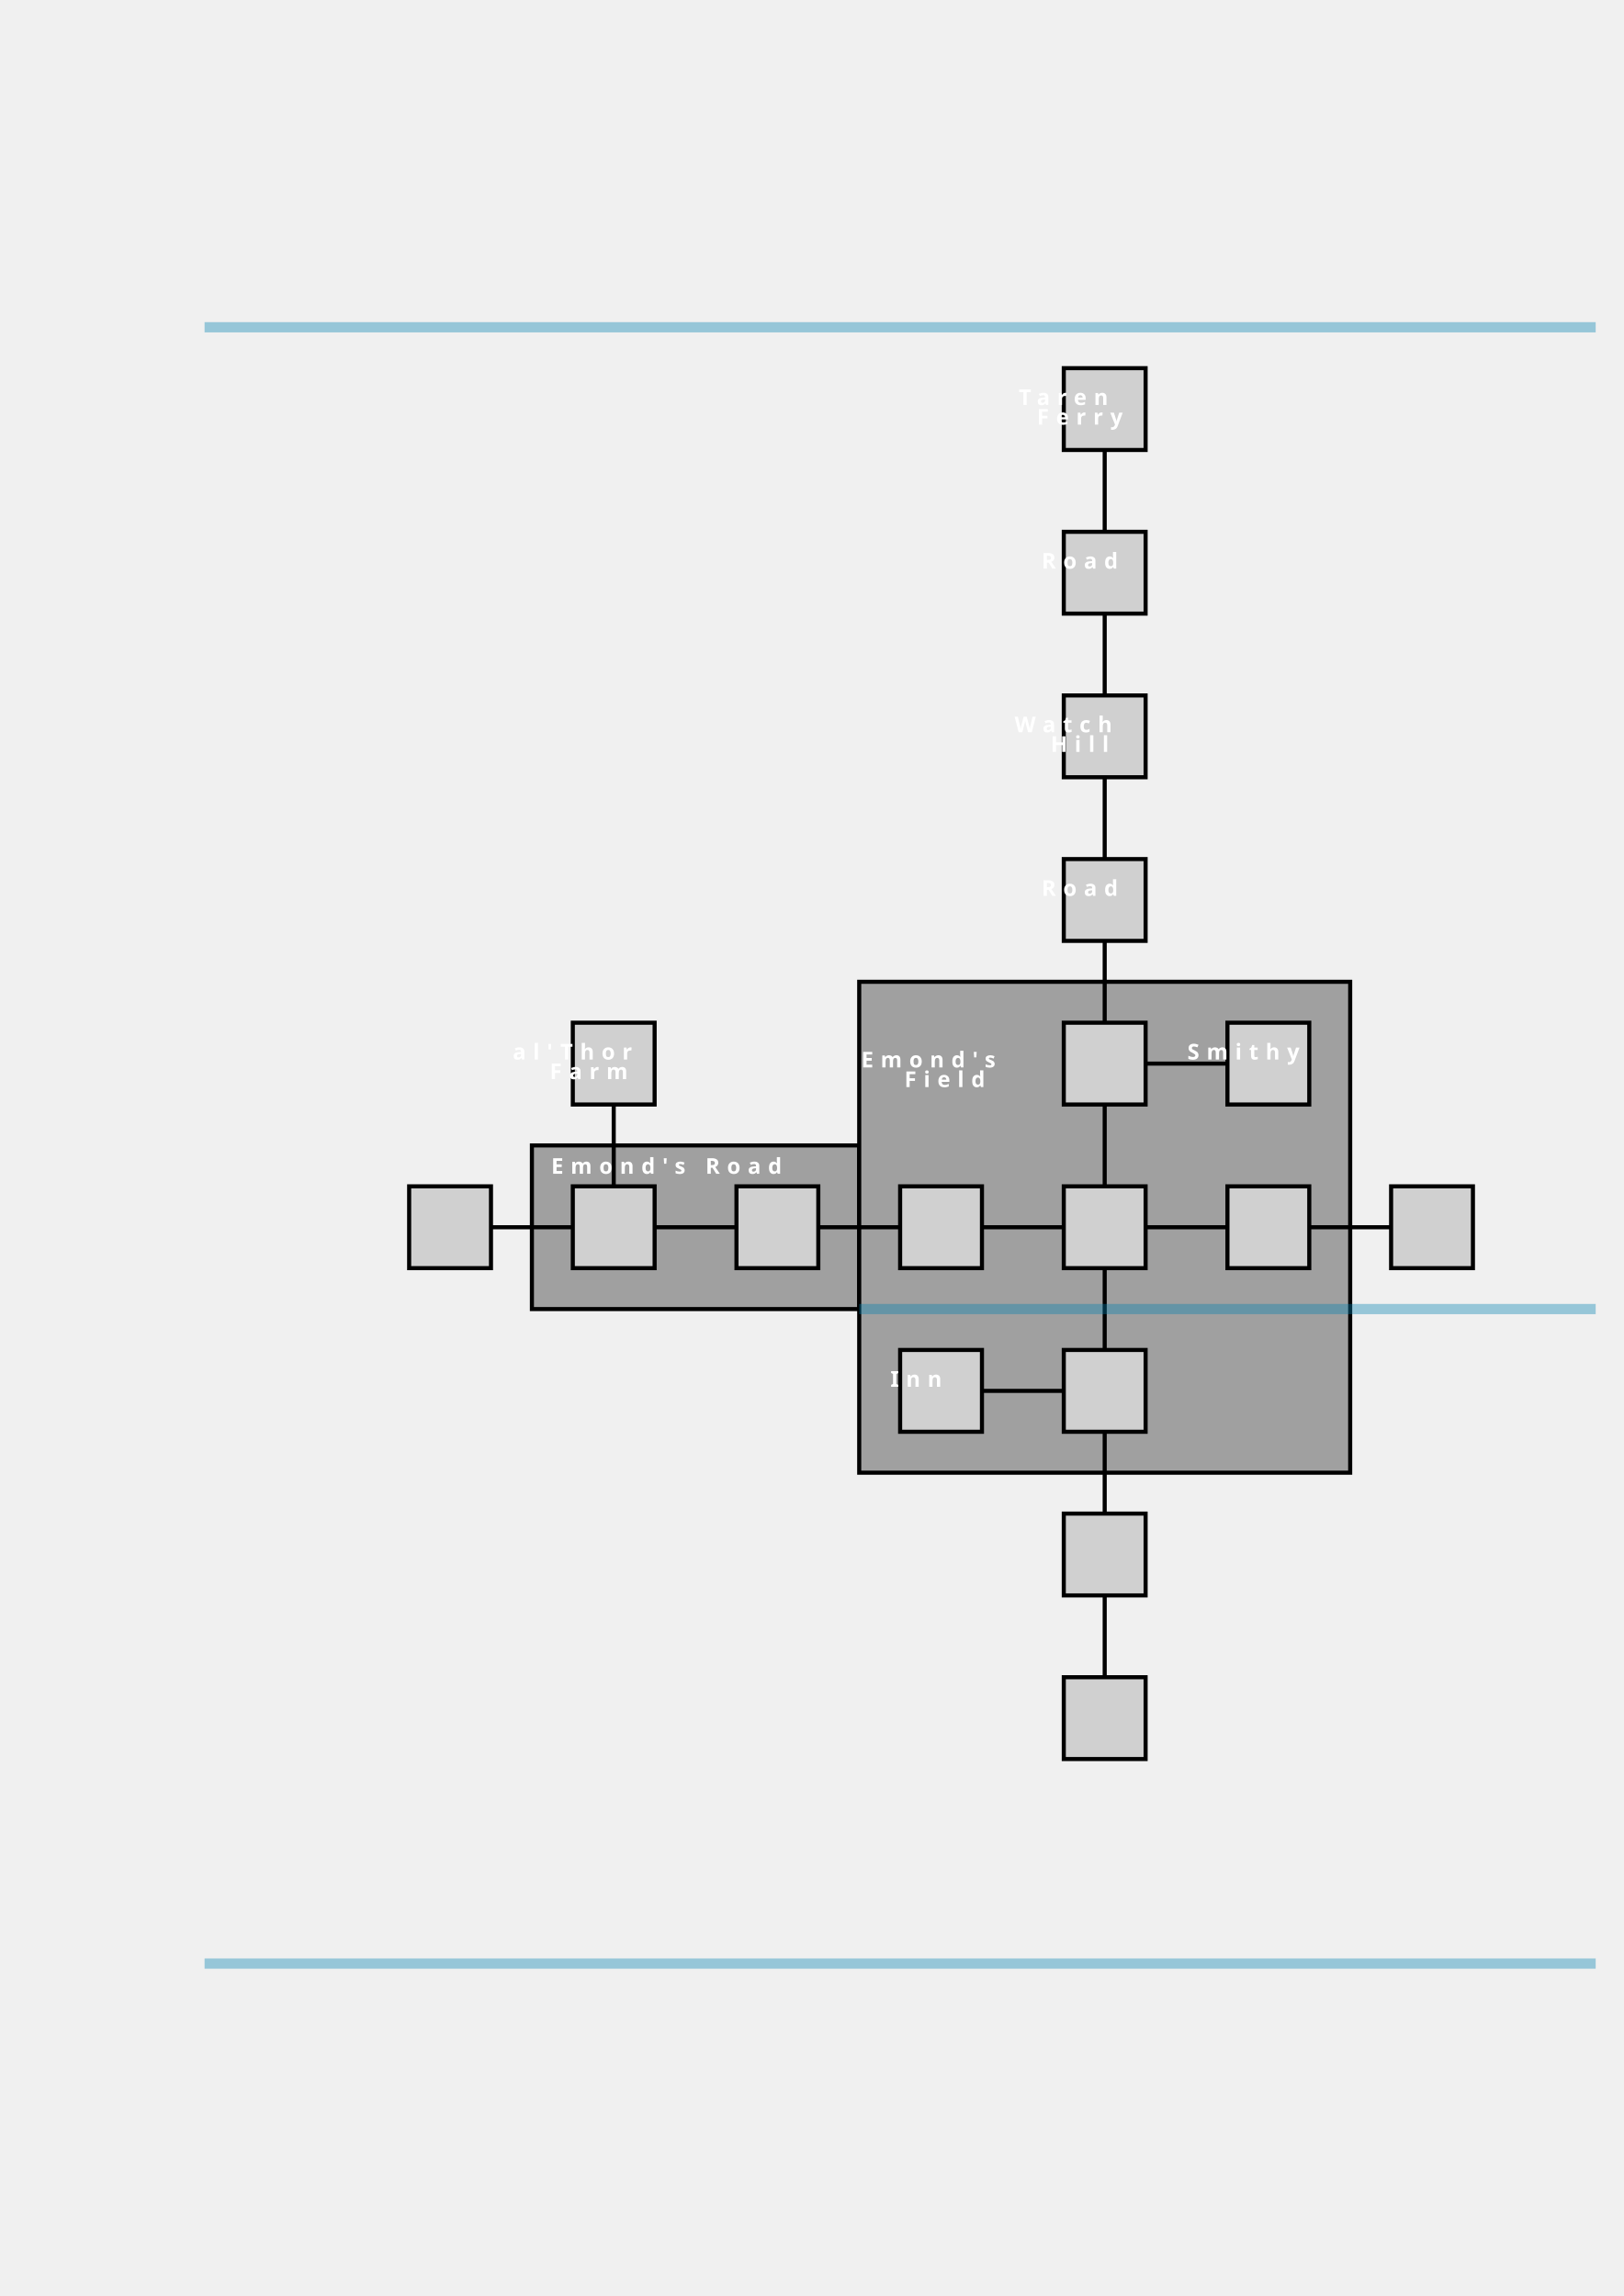
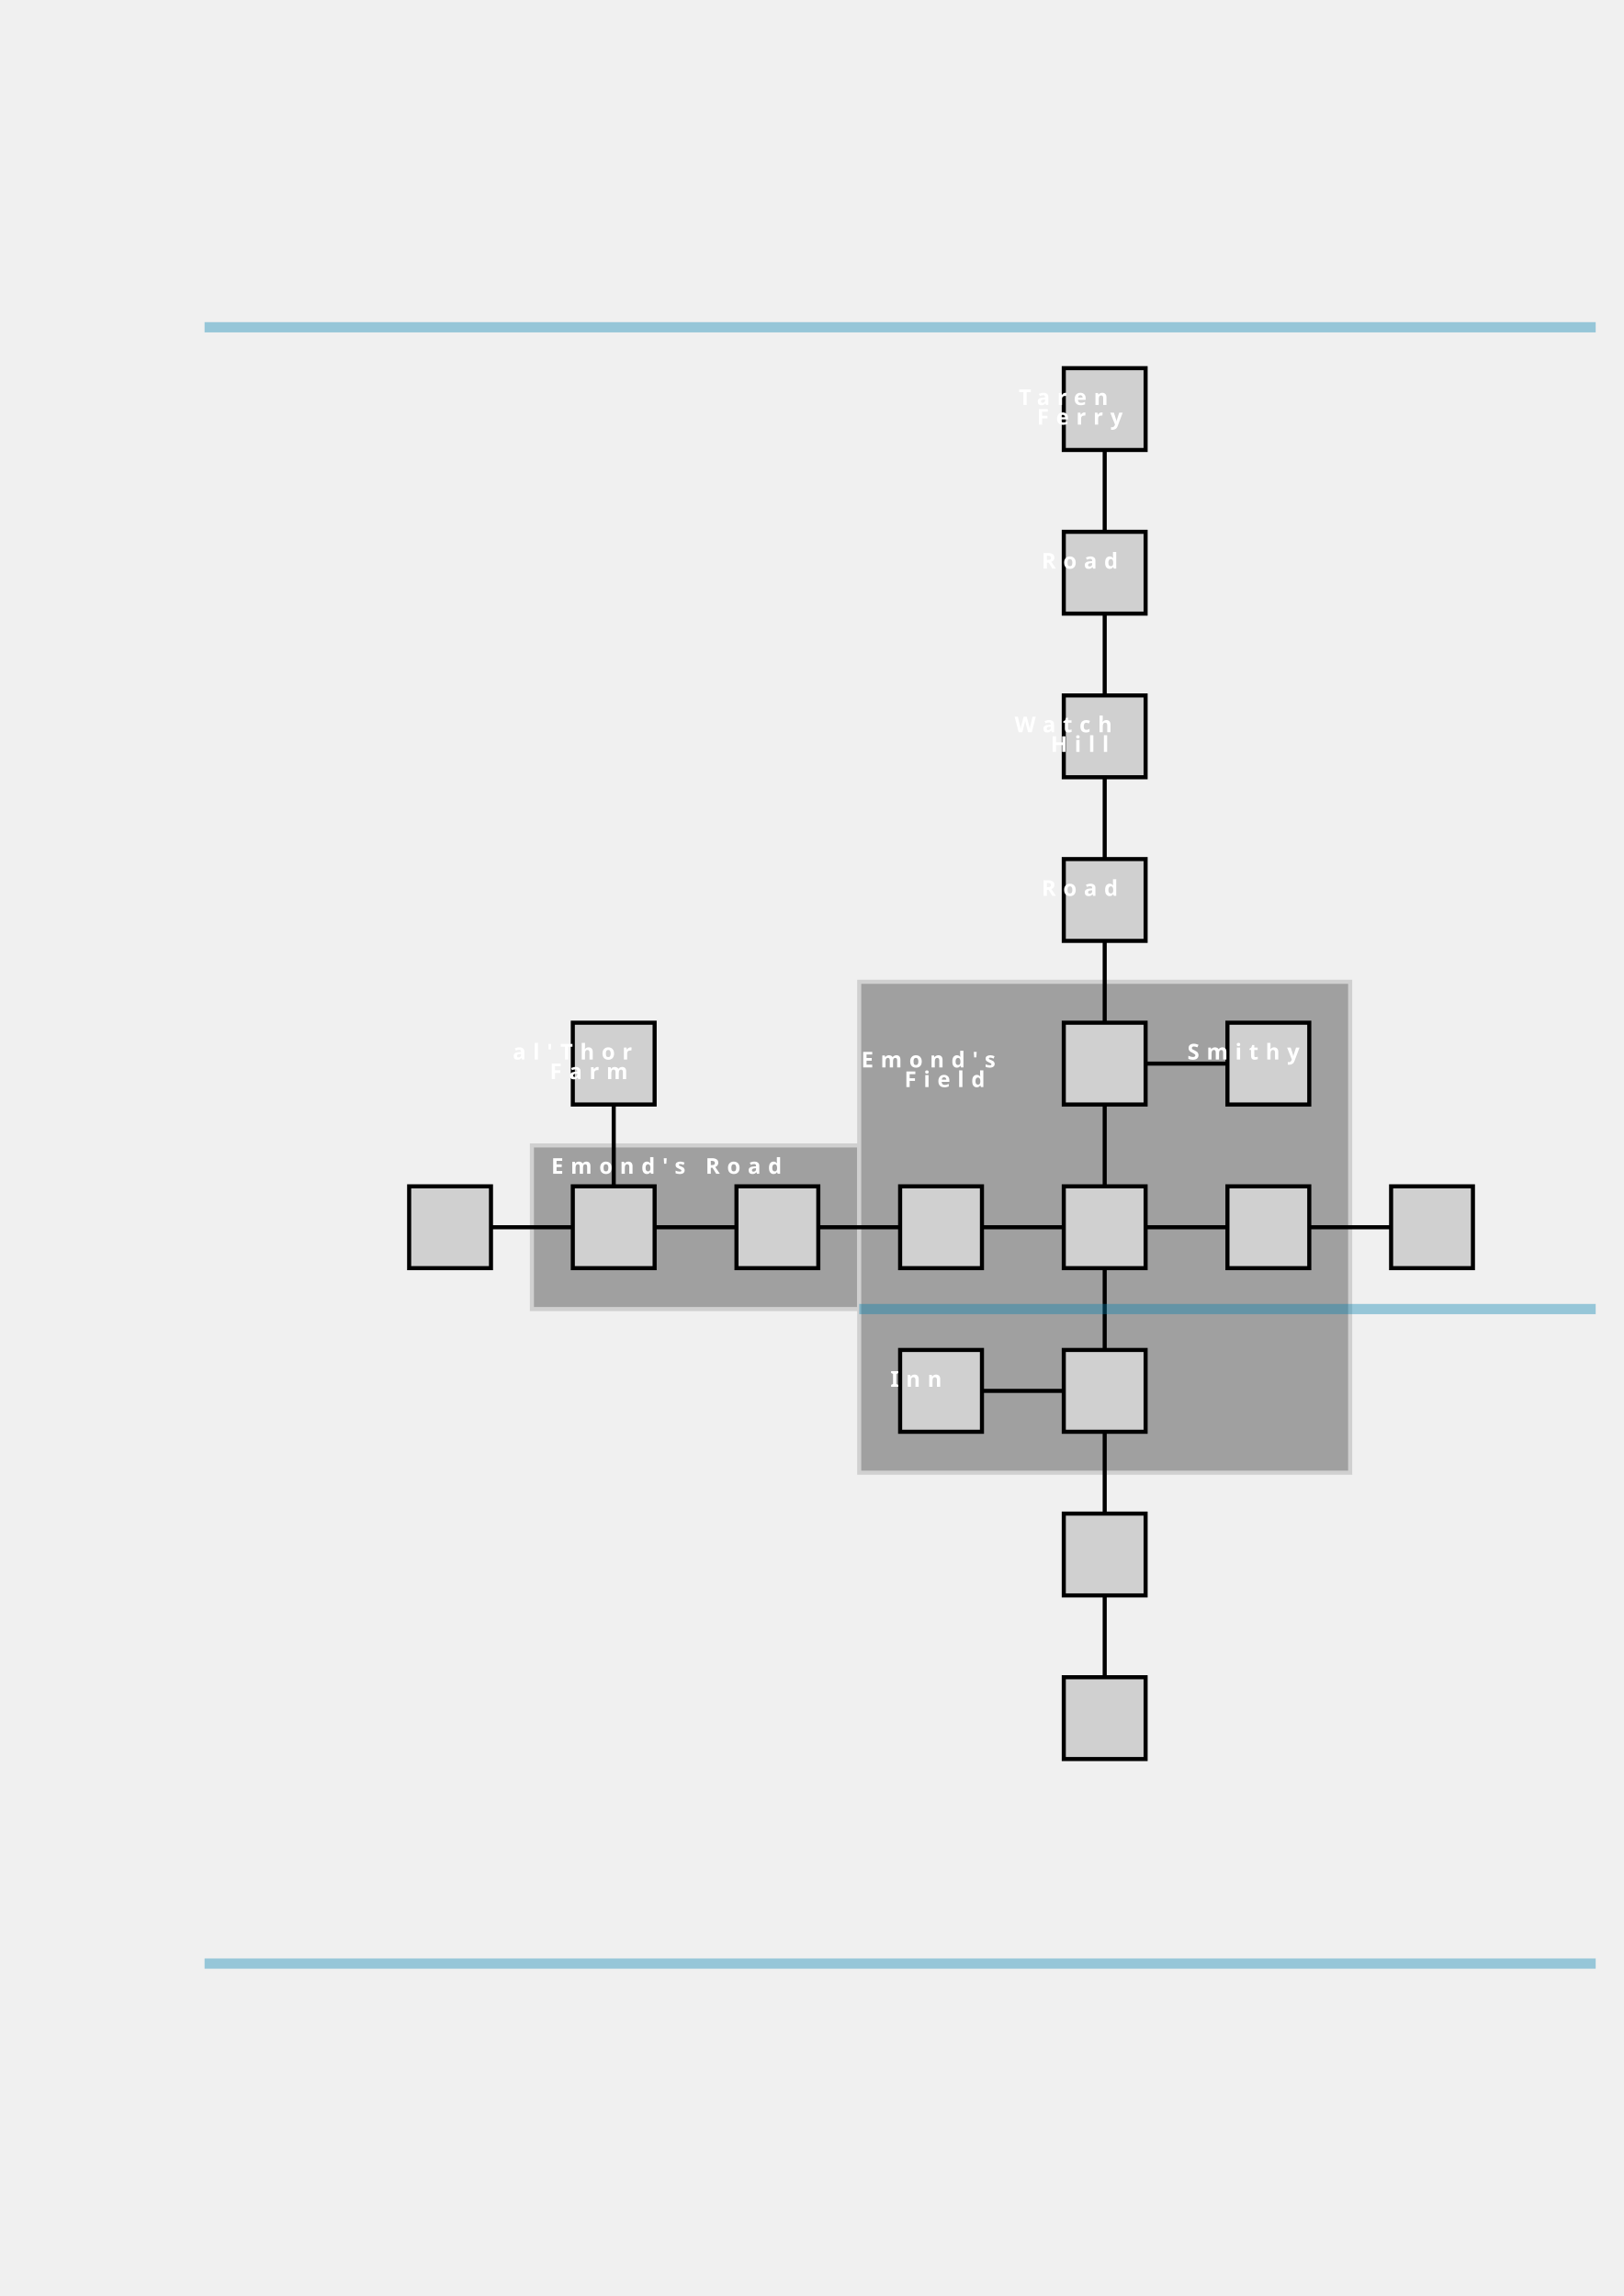
<svg xmlns="http://www.w3.org/2000/svg" width="210mm" height="297mm" viewBox="0 0 210 297" version="1.1" id="svg1">
  <defs id="defs1" />
  <g id="layer2">
-     <rect style="font-variation-settings:normal;fill:#a0a0a0;fill-opacity:1;stroke:#000000;stroke-width:0.529;stroke-linecap:butt;stroke-linejoin:miter;stroke-miterlimit:4;stroke-dasharray:none;stroke-dashoffset:0;stroke-opacity:1" id="rect25" width="42.333" height="21.167" x="68.792" y="148.167" />
-     <rect style="font-variation-settings:normal;fill:#a0a0a0;fill-opacity:1;stroke:#000000;stroke-width:0.529;stroke-linecap:butt;stroke-linejoin:miter;stroke-miterlimit:4;stroke-dasharray:none;stroke-dashoffset:0;stroke-opacity:1" id="rect26" width="63.5" height="63.5" x="111.125" y="127" />
+     <rect style="font-variation-settings:normal;fill:#a0a0a0;fill-opacity:1;stroke:#d0d0d0;stroke-width:0.529;stroke-linecap:butt;stroke-linejoin:miter;stroke-miterlimit:4;stroke-dasharray:none;stroke-dashoffset:0;stroke-opacity:1" id="rect25" width="42.333" height="21.167" x="68.792" y="148.167" />
+     <rect style="font-variation-settings:normal;fill:#a0a0a0;fill-opacity:1;stroke:#d0d0d0;stroke-width:0.529;stroke-linecap:butt;stroke-linejoin:miter;stroke-miterlimit:4;stroke-dasharray:none;stroke-dashoffset:0;stroke-opacity:1" id="rect26" width="63.5" height="63.5" x="111.125" y="127" />
    <text xml:space="preserve" style="font-weight:bold;font-size:2.822px;line-height:0.9;font-family:mononoki;-inkscape-font-specification:'mononoki Bold';text-align:center;text-decoration-color:#000000;letter-spacing:0.926px;text-anchor:middle;fill:#ffffff;stroke-width:0.794;-inkscape-stroke:none;stop-color:#000000" x="89.429" y="151.838" id="text26">
      <tspan id="tspan26" style="font-size:2.822px;stroke-width:0.794" x="89.892" y="151.838">Emond's Road</tspan>
    </text>
    <text xml:space="preserve" style="font-weight:bold;font-size:2.822px;line-height:0.9;font-family:mononoki;-inkscape-font-specification:'mononoki Bold';text-align:center;text-decoration-color:#000000;letter-spacing:0.926px;text-anchor:middle;fill:#ffffff;stroke-width:0.794;-inkscape-stroke:none;stop-color:#000000" x="125.412" y="138.079" id="text26-2">
      <tspan id="tspan26-6" style="font-size:2.822px;stroke-width:0.794" x="125.412" y="138.079">Emond's</tspan>
      <tspan style="font-size:2.822px;stroke-width:0.794" x="125.876" y="140.619" id="tspan28">Field</tspan>
    </text>
  </g>
  <g id="layer1">
    <rect style="fill:#d0d0d0;stroke:#000000;stroke-width:0.529;stroke-dasharray:none;fill-opacity:1" id="rect1" width="10.583" height="10.583" x="95.25" y="153.458" />
    <rect style="fill:#d0d0d0;stroke:#000000;stroke-width:0.529;stroke-dasharray:none;fill-opacity:1" id="rect2" width="10.583" height="10.583" x="74.083" y="153.458" />
    <rect style="fill:#d0d0d0;stroke:#000000;stroke-width:0.529;stroke-dasharray:none;fill-opacity:1" id="rect3" width="10.583" height="10.583" x="116.417" y="153.458" />
    <rect style="fill:#d0d0d0;fill-opacity:1;stroke:#000000;stroke-width:0.529;stroke-dasharray:none" id="rect4" width="10.583" height="10.583" x="74.083" y="132.292" />
    <path style="fill:none;stroke:#000000;stroke-width:0.529;stroke-linecap:butt;stroke-linejoin:miter;stroke-opacity:1;stroke-dasharray:none" d="M 84.667,158.75 H 95.25" id="path4" />
    <rect style="fill:#d0d0d0;fill-opacity:1;stroke:#000000;stroke-width:0.529;stroke-dasharray:none" id="rect2-2" width="10.583" height="10.583" x="52.917" y="153.458" />
    <path style="fill:none;stroke:#000000;stroke-width:0.529;stroke-linecap:butt;stroke-linejoin:miter;stroke-dasharray:none;stroke-opacity:1" d="M 63.5,158.75 H 74.083" id="path4-9" />
    <path style="fill:none;stroke:#000000;stroke-width:0.529;stroke-linecap:butt;stroke-linejoin:miter;stroke-dasharray:none;stroke-opacity:1" d="m 79.375,142.875 v 10.583" id="path5" />
    <path style="fill:none;stroke:#000000;stroke-width:0.529;stroke-linecap:butt;stroke-linejoin:miter;stroke-opacity:1;stroke-dasharray:none" d="m 105.833,158.75 h 10.583" id="path6" />
    <rect style="fill:#d0d0d0;fill-opacity:1;stroke:#000000;stroke-width:0.529;stroke-dasharray:none" id="rect6" width="10.583" height="10.583" x="137.583" y="153.458" />
    <rect style="fill:#d0d0d0;fill-opacity:1;stroke:#000000;stroke-width:0.529;stroke-dasharray:none" id="rect7" width="10.583" height="10.583" x="158.75" y="153.458" />
    <rect style="fill:#d0d0d0;fill-opacity:1;stroke:#000000;stroke-width:0.529;stroke-dasharray:none" id="rect8" width="10.583" height="10.583" x="179.917" y="153.458" />
    <rect style="fill:#d0d0d0;fill-opacity:1;stroke:#000000;stroke-width:0.529;stroke-dasharray:none" id="rect9" width="10.583" height="10.583" x="137.583" y="174.625" />
    <rect style="fill:#d0d0d0;fill-opacity:1;stroke:#000000;stroke-width:0.529;stroke-dasharray:none" id="rect10" width="10.583" height="10.583" x="137.583" y="195.792" />
    <rect style="fill:#d0d0d0;fill-opacity:1;stroke:#000000;stroke-width:0.529;stroke-dasharray:none" id="rect11" width="10.583" height="10.583" x="137.583" y="132.292" />
    <rect style="fill:#d0d0d0;fill-opacity:1;stroke:#000000;stroke-width:0.529;stroke-dasharray:none" id="rect12" width="10.583" height="10.583" x="137.583" y="111.125" />
    <rect style="fill:#d0d0d0;fill-opacity:1;stroke:#000000;stroke-width:0.529;stroke-dasharray:none" id="rect13" width="10.583" height="10.583" x="137.583" y="89.958" />
    <rect style="fill:#d0d0d0;fill-opacity:1;stroke:#000000;stroke-width:0.529;stroke-dasharray:none" id="rect14" width="10.583" height="10.583" x="137.583" y="216.958" />
    <path style="fill:none;stroke:#000000;stroke-width:0.529;stroke-linecap:butt;stroke-linejoin:miter;stroke-opacity:1;stroke-dasharray:none" d="m 127,158.75 h 10.583" id="path16" />
    <path style="fill:none;stroke:#000000;stroke-width:0.529;stroke-linecap:butt;stroke-linejoin:miter;stroke-opacity:1;stroke-dasharray:none" d="m 148.167,158.75 h 10.583" id="path17" />
    <path style="fill:none;stroke:#000000;stroke-width:0.529;stroke-linecap:butt;stroke-linejoin:miter;stroke-opacity:1;font-variation-settings:normal;opacity:1;fill-opacity:1;stroke-miterlimit:4;stroke-dasharray:none;stroke-dashoffset:0;stop-color:#000000;stop-opacity:1" d="m 169.333,158.75 h 10.583" id="path18" />
    <rect style="fill:#d0d0d0;fill-opacity:1;stroke:#000000;stroke-width:0.529;stroke-dasharray:none" id="rect8-0" width="10.583" height="10.583" x="158.75" y="132.292" />
    <path style="font-variation-settings:normal;fill:none;fill-opacity:1;stroke:#000000;stroke-width:0.529;stroke-linecap:butt;stroke-linejoin:miter;stroke-miterlimit:4;stroke-dasharray:none;stroke-dashoffset:0;stroke-opacity:1;stop-color:#000000" d="m 148.167,137.583 h 10.583" id="path18-78" />
    <rect style="fill:#d0d0d0;fill-opacity:1;stroke:#000000;stroke-width:0.529;stroke-dasharray:none" id="rect7-4" width="10.583" height="10.583" x="116.417" y="174.625" />
    <path style="font-variation-settings:normal;fill:none;fill-opacity:1;stroke:#000000;stroke-width:0.529;stroke-linecap:butt;stroke-linejoin:miter;stroke-miterlimit:4;stroke-dasharray:none;stroke-dashoffset:0;stroke-opacity:1;stop-color:#000000" d="M 127,179.917 H 137.583" id="path18-7" />
    <path style="fill:none;stroke:#000000;stroke-width:0.529;stroke-linecap:butt;stroke-linejoin:miter;stroke-opacity:1;stroke-dasharray:none" d="M 142.875,216.958 V 206.375" id="path19" />
    <path style="fill:none;stroke:#000000;stroke-width:0.529;stroke-linecap:butt;stroke-linejoin:miter;stroke-opacity:1;stroke-dasharray:none" d="M 142.875,195.792 V 185.208" id="path20" />
    <path style="fill:none;stroke:#000000;stroke-width:0.529;stroke-linecap:butt;stroke-linejoin:miter;stroke-opacity:1;stroke-dasharray:none" d="M 142.875,174.625 V 164.042" id="path21" />
    <path style="fill:none;stroke:#000000;stroke-width:0.529;stroke-linecap:butt;stroke-linejoin:miter;stroke-opacity:1;stroke-dasharray:none" d="M 142.875,153.458 V 142.875" id="path22" />
    <path style="fill:none;stroke:#000000;stroke-width:0.529;stroke-linecap:butt;stroke-linejoin:miter;stroke-opacity:1;stroke-dasharray:none" d="M 142.875,132.292 V 121.708" id="path23" />
    <path style="fill:none;stroke:#000000;stroke-width:0.529;stroke-linecap:butt;stroke-linejoin:miter;stroke-opacity:1;stroke-dasharray:none" d="M 142.875,111.125 V 100.542" id="path24" />
    <text xml:space="preserve" style="font-weight:bold;font-size:2.822px;line-height:0.9;font-family:mononoki;-inkscape-font-specification:'mononoki Bold';text-align:center;text-decoration-color:#000000;letter-spacing:0.926px;text-anchor:middle;fill:#ffffff;stroke-width:0.794;-inkscape-stroke:none;stop-color:#000000" x="79.375" y="137.054" id="text24">
      <tspan id="tspan24" style="font-size:2.822px;stroke-width:0.794" x="79.375" y="137.054">al'Thor</tspan>
      <tspan style="font-size:2.822px;stroke-width:0.794" x="79.838" y="139.594" id="tspan25">Farm</tspan>
    </text>
    <text xml:space="preserve" style="font-weight:bold;font-size:2.822px;line-height:0.9;font-family:mononoki;-inkscape-font-specification:'mononoki Bold';text-align:center;text-decoration-color:#000000;letter-spacing:0.926px;text-anchor:middle;fill:#ffffff;stroke-width:0.794;-inkscape-stroke:none;stop-color:#000000" x="142.875" y="115.888" id="text24-9">
      <tspan style="font-size:2.822px;stroke-width:0.794" x="143.338" y="115.888" id="tspan25-0">Road</tspan>
    </text>
    <text xml:space="preserve" style="font-weight:bold;font-size:2.822px;line-height:0.9;font-family:mononoki;-inkscape-font-specification:'mononoki Bold';text-align:center;text-decoration-color:#000000;letter-spacing:0.926px;text-anchor:middle;fill:#ffffff;stroke-width:0.794;-inkscape-stroke:none;stop-color:#000000" x="164.042" y="137.054" id="text24-9-4">
      <tspan style="font-size:2.822px;stroke-width:0.794" x="164.505" y="137.054" id="tspan31">Smithy</tspan>
    </text>
    <text xml:space="preserve" style="font-weight:bold;font-size:2.822px;line-height:0.9;font-family:mononoki;-inkscape-font-specification:'mononoki Bold';text-align:center;text-decoration-color:#000000;letter-spacing:0.926px;text-anchor:middle;fill:#ffffff;stroke-width:0.794;-inkscape-stroke:none;stop-color:#000000" x="142.875" y="94.721" id="text24-9-5">
      <tspan style="font-size:2.822px;stroke-width:0.794" x="142.875" y="94.721" id="tspan25-0-9">Watch</tspan>
      <tspan style="font-size:2.822px;stroke-width:0.794" x="143.338" y="97.261" id="tspan29">Hill</tspan>
    </text>
    <rect style="fill:#d0d0d0;fill-opacity:1;stroke:#000000;stroke-width:0.529;stroke-dasharray:none" id="rect13-1-6" width="10.583" height="10.583" x="137.583" y="68.792" />
    <path style="fill:none;stroke:#000000;stroke-width:0.529;stroke-linecap:butt;stroke-linejoin:miter;stroke-dasharray:none;stroke-opacity:1" d="M 142.875,89.958 V 79.375" id="path24-9-1" />
    <text xml:space="preserve" style="font-weight:bold;font-size:2.822px;line-height:0.9;font-family:mononoki;-inkscape-font-specification:'mononoki Bold';text-align:center;text-decoration-color:#000000;letter-spacing:0.926px;text-anchor:middle;fill:#ffffff;stroke-width:0.794;-inkscape-stroke:none;stop-color:#000000" x="142.875" y="73.554" id="text24-9-5-4-5">
      <tspan style="font-size:2.822px;stroke-width:0.794" x="143.338" y="73.554" id="tspan29-8-4">Road</tspan>
    </text>
    <rect style="fill:#d0d0d0;fill-opacity:1;stroke:#000000;stroke-width:0.529;stroke-dasharray:none" id="rect13-1-6-6" width="10.583" height="10.583" x="137.583" y="47.625" />
    <path style="fill:none;stroke:#000000;stroke-width:0.529;stroke-linecap:butt;stroke-linejoin:miter;stroke-dasharray:none;stroke-opacity:1" d="M 142.875,68.792 V 58.208" id="path24-9-1-9" />
    <text xml:space="preserve" style="font-weight:bold;font-size:2.822px;line-height:0.9;font-family:mononoki;-inkscape-font-specification:'mononoki Bold';text-align:center;text-decoration-color:#000000;letter-spacing:0.926px;text-anchor:middle;fill:#ffffff;stroke-width:0.794;-inkscape-stroke:none;stop-color:#000000" x="142.875" y="52.388" id="text24-9-5-4-5-3">
      <tspan style="font-size:2.822px;stroke-width:0.794" x="142.875" y="52.388" id="tspan29-8-4-4">Taren</tspan>
      <tspan style="font-size:2.822px;stroke-width:0.794" x="143.338" y="54.928" id="tspan30">Ferry</tspan>
    </text>
    <text xml:space="preserve" style="font-weight:bold;font-size:2.822px;line-height:0.9;font-family:mononoki;-inkscape-font-specification:'mononoki Bold';text-align:center;text-decoration-color:#000000;letter-spacing:0.926px;text-anchor:middle;fill:#ffffff;stroke-width:0.794;-inkscape-stroke:none;stop-color:#000000" x="121.708" y="179.388" id="text24-9-2">
      <tspan style="font-size:2.822px;stroke-width:0.794" x="122.171" y="179.388" id="tspan25-0-0">Inn</tspan>
    </text>
  </g>
  <g id="layer3">
    <path style="fill:none;stroke:#0080b0;stroke-width:1.323;stroke-linecap:butt;stroke-linejoin:miter;stroke-opacity:0.376;stroke-dasharray:none;fill-opacity:1" d="m 111.125,169.333 h 95.25" id="path29" />
    <path style="fill:none;fill-opacity:1;stroke:#0080b0;stroke-width:1.323;stroke-linecap:butt;stroke-linejoin:miter;stroke-dasharray:none;stroke-opacity:0.376" d="M 26.458,254 H 206.375" id="path29-9" />
    <path style="fill:none;fill-opacity:1;stroke:#0080b0;stroke-width:1.323;stroke-linecap:butt;stroke-linejoin:miter;stroke-dasharray:none;stroke-opacity:0.376" d="M 26.458,42.333 H 206.375" id="path29-9-1" />
  </g>
</svg>
